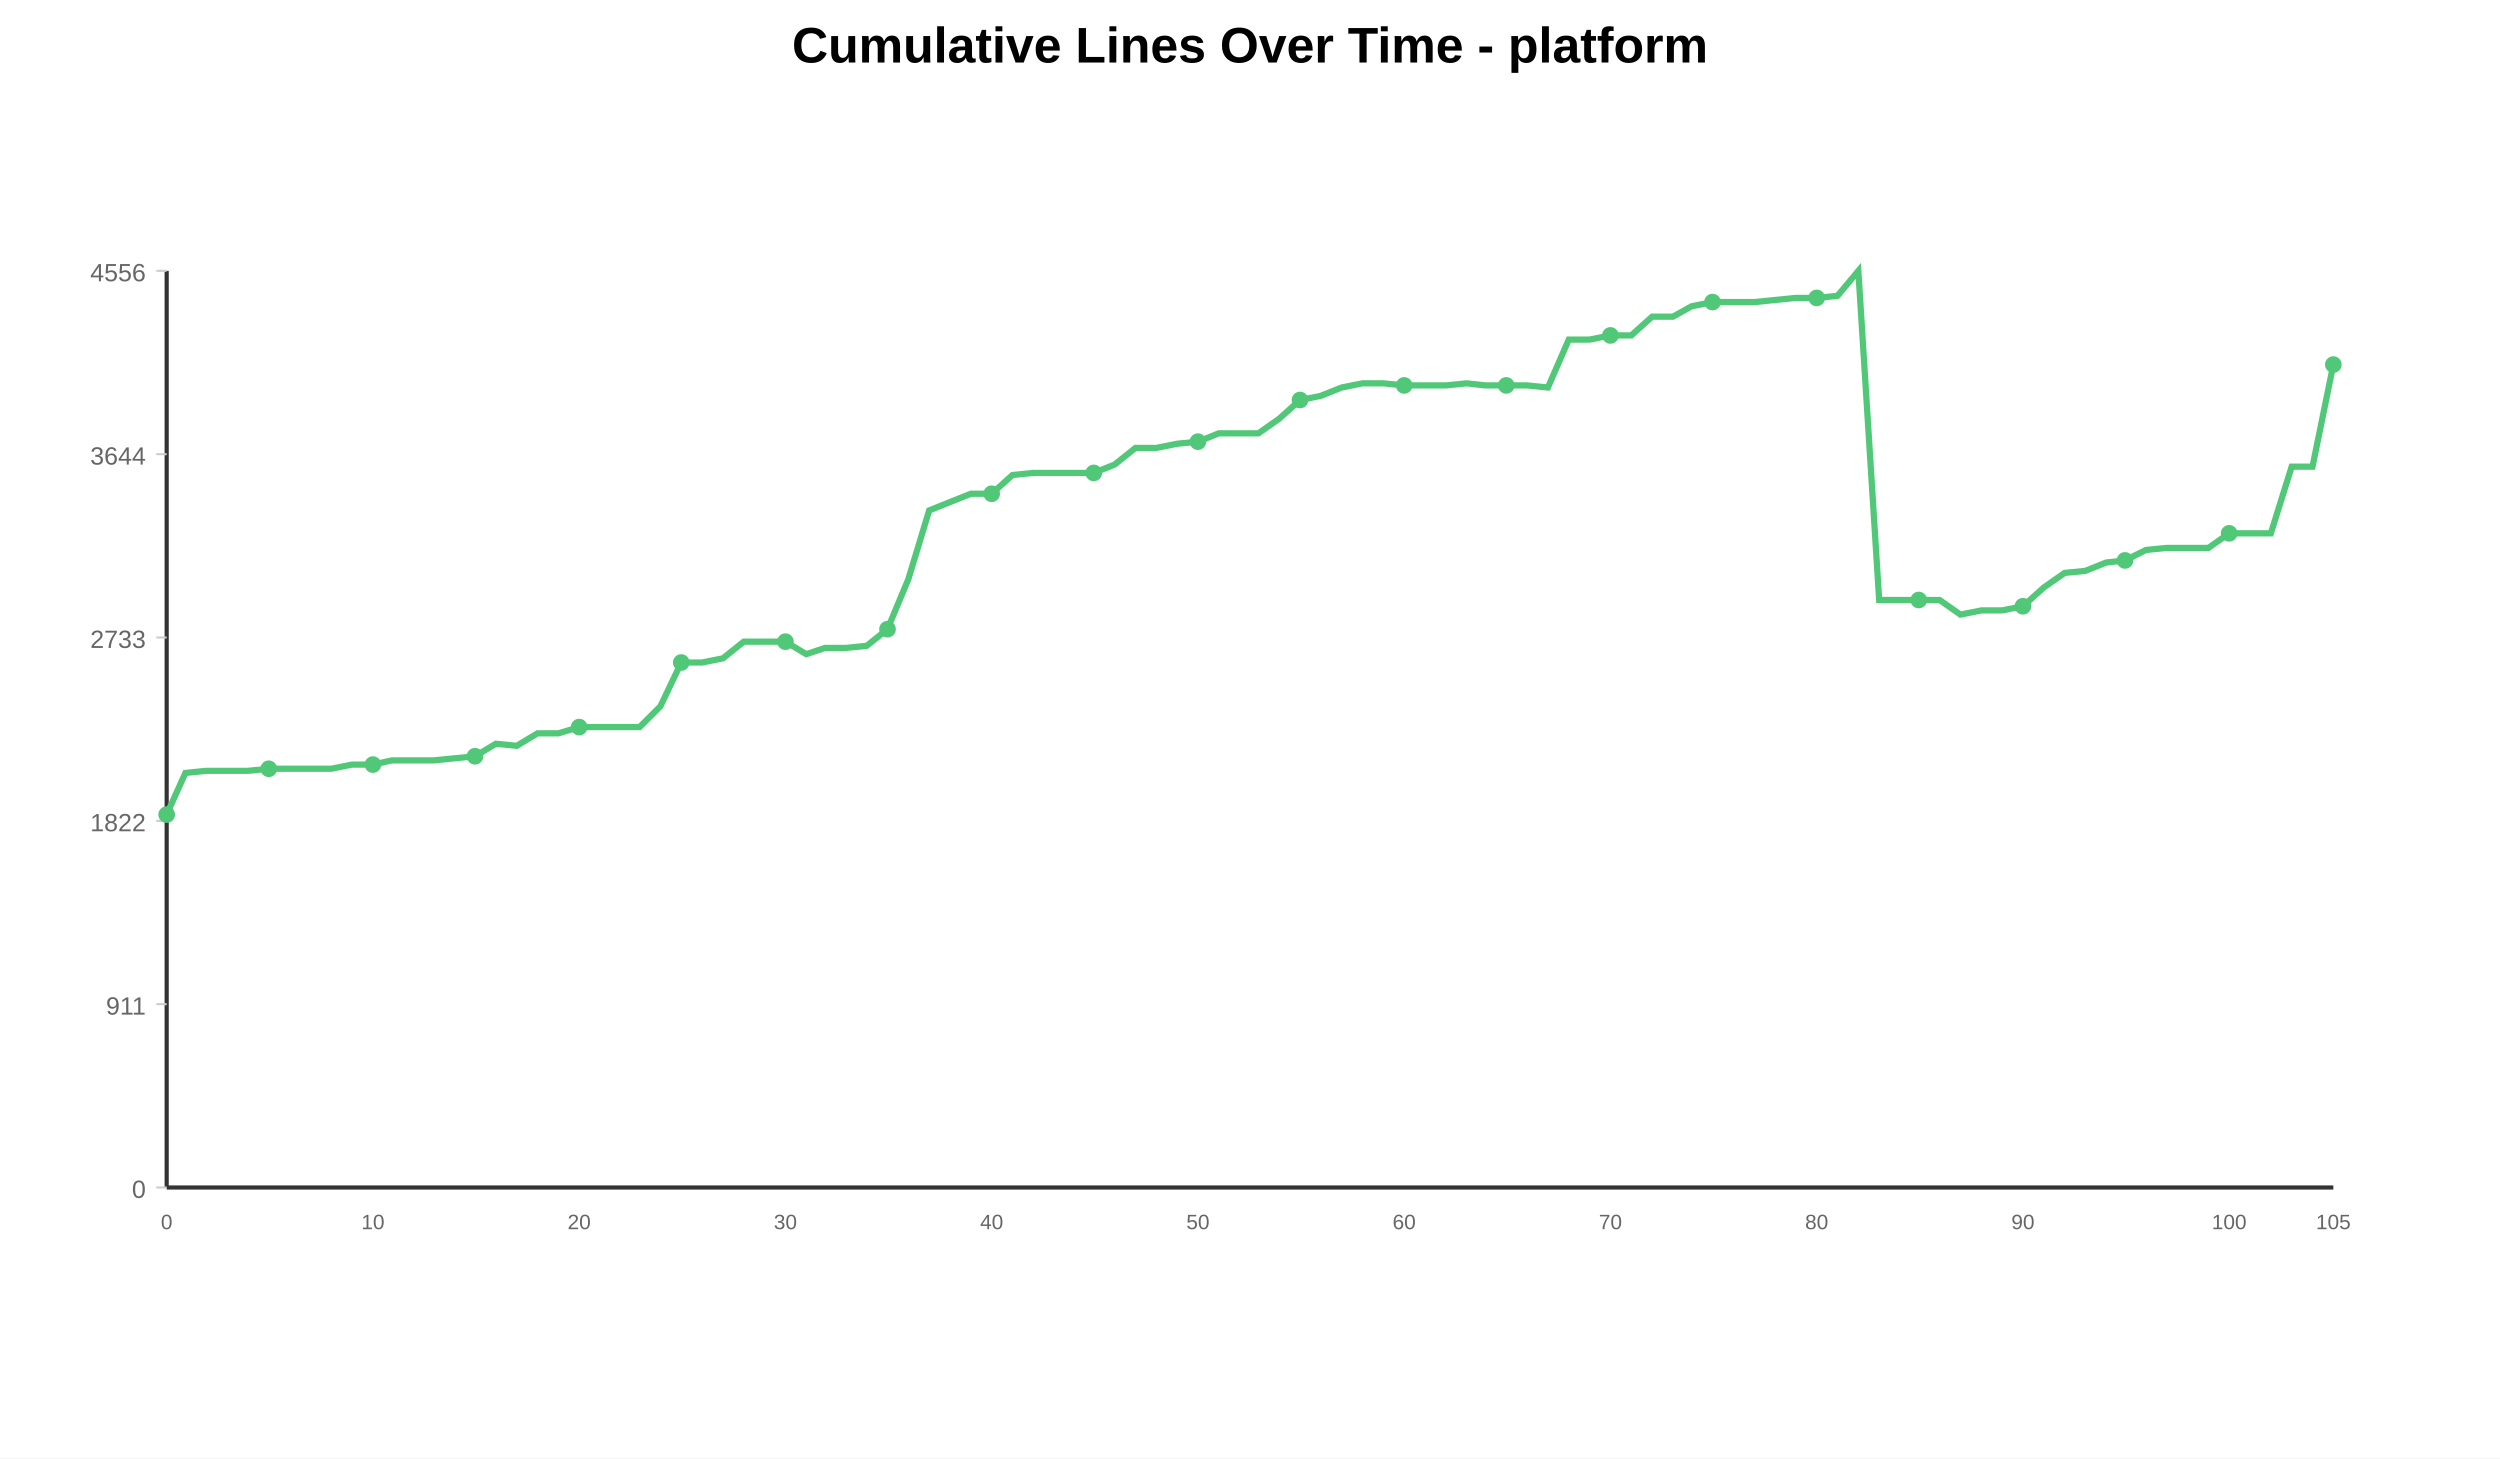
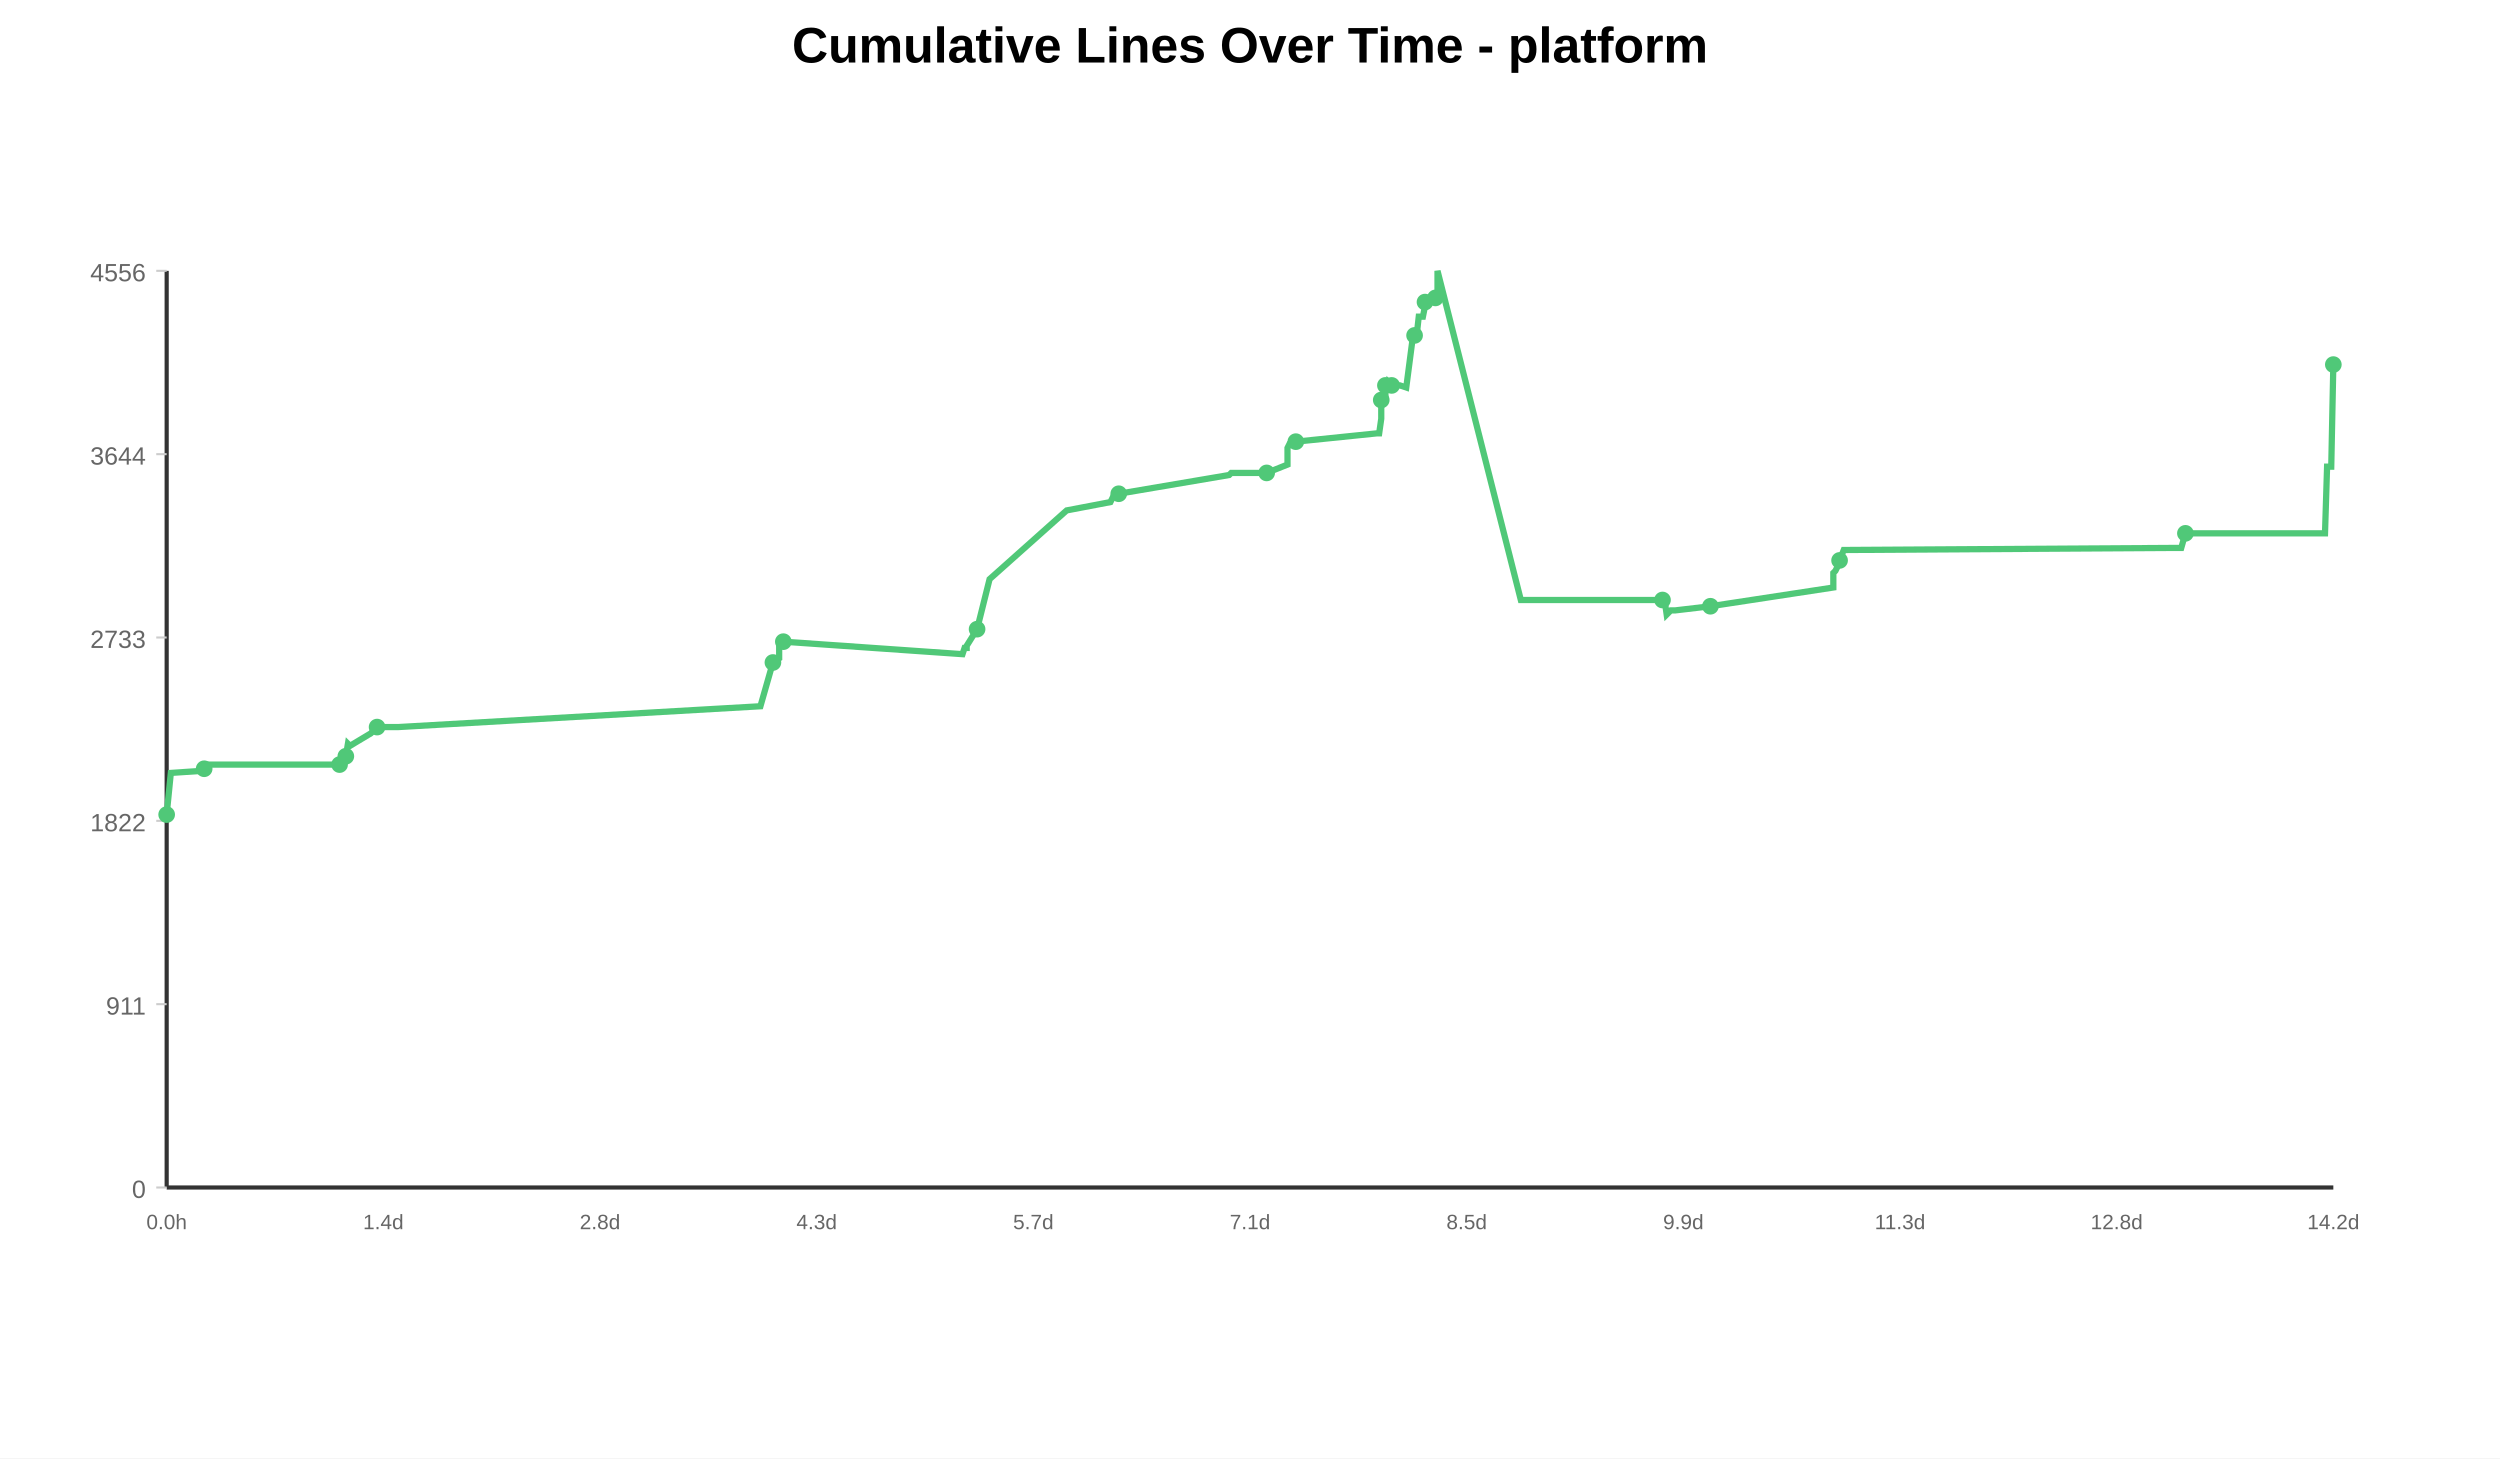
<svg xmlns="http://www.w3.org/2000/svg" width="1200" height="700">
  <rect width="100%" height="100%" fill="white" />
  <text x="600" y="30" text-anchor="middle" font-family="Arial, sans-serif" font-size="24" font-weight="bold" fill="black">Cumulative Lines Over Time - platform</text>
  <g transform="translate(80,130)">
    <line x1="0" y1="440" x2="1040" y2="440" stroke="#333" stroke-width="2" />
    <line x1="0" y1="0" x2="0" y2="440" stroke="#333" stroke-width="2" />
    <text x="-10" y="445" text-anchor="end" font-family="Arial, sans-serif" font-size="12" fill="#666">0</text>
    <line x1="-5" y1="440" x2="0" y2="440" stroke="#ccc" stroke-width="1" />
    <text x="-10" y="357" text-anchor="end" font-family="Arial, sans-serif" font-size="12" fill="#666">911</text>
    <line x1="-5" y1="352" x2="0" y2="352" stroke="#ccc" stroke-width="1" />
    <text x="-10" y="269" text-anchor="end" font-family="Arial, sans-serif" font-size="12" fill="#666">1822</text>
    <line x1="-5" y1="264" x2="0" y2="264" stroke="#ccc" stroke-width="1" />
    <text x="-10" y="181" text-anchor="end" font-family="Arial, sans-serif" font-size="12" fill="#666">2733</text>
    <line x1="-5" y1="176" x2="0" y2="176" stroke="#ccc" stroke-width="1" />
    <text x="-10" y="93" text-anchor="end" font-family="Arial, sans-serif" font-size="12" fill="#666">3644</text>
    <line x1="-5" y1="88" x2="0" y2="88" stroke="#ccc" stroke-width="1" />
    <text x="-10" y="5" text-anchor="end" font-family="Arial, sans-serif" font-size="12" fill="#666">4556</text>
    <line x1="-5" y1="0" x2="0" y2="0" stroke="#ccc" stroke-width="1" />
-     <text x="0" y="460" text-anchor="middle" font-family="Arial, sans-serif" font-size="10" fill="#666">0</text>
-     <text x="99" y="460" text-anchor="middle" font-family="Arial, sans-serif" font-size="10" fill="#666">10</text>
-     <text x="198" y="460" text-anchor="middle" font-family="Arial, sans-serif" font-size="10" fill="#666">20</text>
-     <text x="297" y="460" text-anchor="middle" font-family="Arial, sans-serif" font-size="10" fill="#666">30</text>
-     <text x="396" y="460" text-anchor="middle" font-family="Arial, sans-serif" font-size="10" fill="#666">40</text>
-     <text x="495" y="460" text-anchor="middle" font-family="Arial, sans-serif" font-size="10" fill="#666">50</text>
-     <text x="594" y="460" text-anchor="middle" font-family="Arial, sans-serif" font-size="10" fill="#666">60</text>
-     <text x="693" y="460" text-anchor="middle" font-family="Arial, sans-serif" font-size="10" fill="#666">70</text>
-     <text x="792" y="460" text-anchor="middle" font-family="Arial, sans-serif" font-size="10" fill="#666">80</text>
-     <text x="891" y="460" text-anchor="middle" font-family="Arial, sans-serif" font-size="10" fill="#666">90</text>
-     <text x="990" y="460" text-anchor="middle" font-family="Arial, sans-serif" font-size="10" fill="#666">100</text>
-     <text x="1040" y="460" text-anchor="middle" font-family="Arial, sans-serif" font-size="10" fill="#666">105</text>
-     <polyline points="0,261 9,241 19,240 29,240 39,240 49,239 59,239 69,239 79,239 89,237 99,237 108,235 118,235 128,235 138,234 148,233 158,227 168,228 178,222 188,222 198,219 208,219 217,219 227,219 237,209 247,188 257,188 267,186 277,178 287,178 297,178 307,184 316,181 326,181 336,180 346,172 356,148 366,115 376,111 386,107 396,107 406,98 416,97 425,97 435,97 445,97 455,93 465,85 475,85 485,83 495,82 505,78 515,78 524,78 534,71 544,62 554,60 564,56 574,54 584,54 594,55 604,55 614,55 624,54 633,55 643,55 653,55 663,56 673,33 683,33 693,31 703,31 713,22 723,22 732,17 742,15 752,15 762,15 772,14 782,13 792,13 802,12 812,0 822,158 832,158 841,158 851,158 861,165 871,163 881,163 891,161 901,152 911,145 921,144 931,140 940,139 950,134 960,133 970,133 980,133 990,126 1000,126 1010,126 1020,94 1030,94 1040,45 " fill="none" stroke="#50C878" stroke-width="3" />
+     <text x="0" y="460" text-anchor="middle" font-family="Arial, sans-serif" font-size="10" fill="#666">0.0h</text>
+     <text x="104" y="460" text-anchor="middle" font-family="Arial, sans-serif" font-size="10" fill="#666">1.4d</text>
+     <text x="208" y="460" text-anchor="middle" font-family="Arial, sans-serif" font-size="10" fill="#666">2.8d</text>
+     <text x="312" y="460" text-anchor="middle" font-family="Arial, sans-serif" font-size="10" fill="#666">4.3d</text>
+     <text x="416" y="460" text-anchor="middle" font-family="Arial, sans-serif" font-size="10" fill="#666">5.7d</text>
+     <text x="520" y="460" text-anchor="middle" font-family="Arial, sans-serif" font-size="10" fill="#666">7.1d</text>
+     <text x="624" y="460" text-anchor="middle" font-family="Arial, sans-serif" font-size="10" fill="#666">8.5d</text>
+     <text x="728" y="460" text-anchor="middle" font-family="Arial, sans-serif" font-size="10" fill="#666">9.9d</text>
+     <text x="832" y="460" text-anchor="middle" font-family="Arial, sans-serif" font-size="10" fill="#666">11.3d</text>
+     <text x="936" y="460" text-anchor="middle" font-family="Arial, sans-serif" font-size="10" fill="#666">12.8d</text>
+     <text x="1040" y="460" text-anchor="middle" font-family="Arial, sans-serif" font-size="10" fill="#666">14.2d</text>
+     <polyline points="0,261 2,241 17,240 18,240 18,240 18,239 19,239 19,239 20,239 20,237 83,237 83,235 84,235 84,235 86,234 86,233 87,227 88,228 98,222 98,222 101,219 101,219 107,219 111,219 285,209 291,188 291,188 294,186 294,178 294,178 296,178 382,184 383,181 384,181 384,180 389,172 395,148 432,115 453,111 455,107 457,107 510,98 511,97 511,97 511,97 528,97 538,93 538,85 538,85 539,83 542,82 581,78 582,78 582,78 583,71 583,62 585,60 585,56 585,54 585,54 585,55 586,55 587,55 587,54 588,55 588,55 592,55 595,56 598,33 599,33 599,31 600,31 601,22 603,22 604,17 604,15 604,15 604,15 604,14 605,13 609,13 610,12 610,0 650,158 650,158 718,158 719,158 720,165 722,163 724,163 741,161 800,152 800,145 801,144 803,140 803,139 805,134 964,133 966,133 967,133 969,126 969,126 1036,126 1037,94 1039,94 1040,45 " fill="none" stroke="#50C878" stroke-width="3" />
    <circle cx="0" cy="261" r="4" fill="#50C878" />
-     <circle cx="49" cy="239" r="4" fill="#50C878" />
-     <circle cx="99" cy="237" r="4" fill="#50C878" />
-     <circle cx="148" cy="233" r="4" fill="#50C878" />
-     <circle cx="198" cy="219" r="4" fill="#50C878" />
-     <circle cx="247" cy="188" r="4" fill="#50C878" />
-     <circle cx="297" cy="178" r="4" fill="#50C878" />
-     <circle cx="346" cy="172" r="4" fill="#50C878" />
-     <circle cx="396" cy="107" r="4" fill="#50C878" />
-     <circle cx="445" cy="97" r="4" fill="#50C878" />
-     <circle cx="495" cy="82" r="4" fill="#50C878" />
-     <circle cx="544" cy="62" r="4" fill="#50C878" />
-     <circle cx="594" cy="55" r="4" fill="#50C878" />
-     <circle cx="643" cy="55" r="4" fill="#50C878" />
-     <circle cx="693" cy="31" r="4" fill="#50C878" />
-     <circle cx="742" cy="15" r="4" fill="#50C878" />
-     <circle cx="792" cy="13" r="4" fill="#50C878" />
-     <circle cx="841" cy="158" r="4" fill="#50C878" />
-     <circle cx="891" cy="161" r="4" fill="#50C878" />
-     <circle cx="940" cy="139" r="4" fill="#50C878" />
-     <circle cx="990" cy="126" r="4" fill="#50C878" />
+     <circle cx="18" cy="239" r="4" fill="#50C878" />
+     <circle cx="83" cy="237" r="4" fill="#50C878" />
+     <circle cx="86" cy="233" r="4" fill="#50C878" />
+     <circle cx="101" cy="219" r="4" fill="#50C878" />
+     <circle cx="291" cy="188" r="4" fill="#50C878" />
+     <circle cx="296" cy="178" r="4" fill="#50C878" />
+     <circle cx="389" cy="172" r="4" fill="#50C878" />
+     <circle cx="457" cy="107" r="4" fill="#50C878" />
+     <circle cx="528" cy="97" r="4" fill="#50C878" />
+     <circle cx="542" cy="82" r="4" fill="#50C878" />
+     <circle cx="583" cy="62" r="4" fill="#50C878" />
+     <circle cx="585" cy="55" r="4" fill="#50C878" />
+     <circle cx="588" cy="55" r="4" fill="#50C878" />
+     <circle cx="599" cy="31" r="4" fill="#50C878" />
+     <circle cx="604" cy="15" r="4" fill="#50C878" />
+     <circle cx="609" cy="13" r="4" fill="#50C878" />
+     <circle cx="718" cy="158" r="4" fill="#50C878" />
+     <circle cx="741" cy="161" r="4" fill="#50C878" />
+     <circle cx="803" cy="139" r="4" fill="#50C878" />
+     <circle cx="969" cy="126" r="4" fill="#50C878" />
    <circle cx="1040" cy="45" r="4" fill="#50C878" />
  </g>
</svg>
